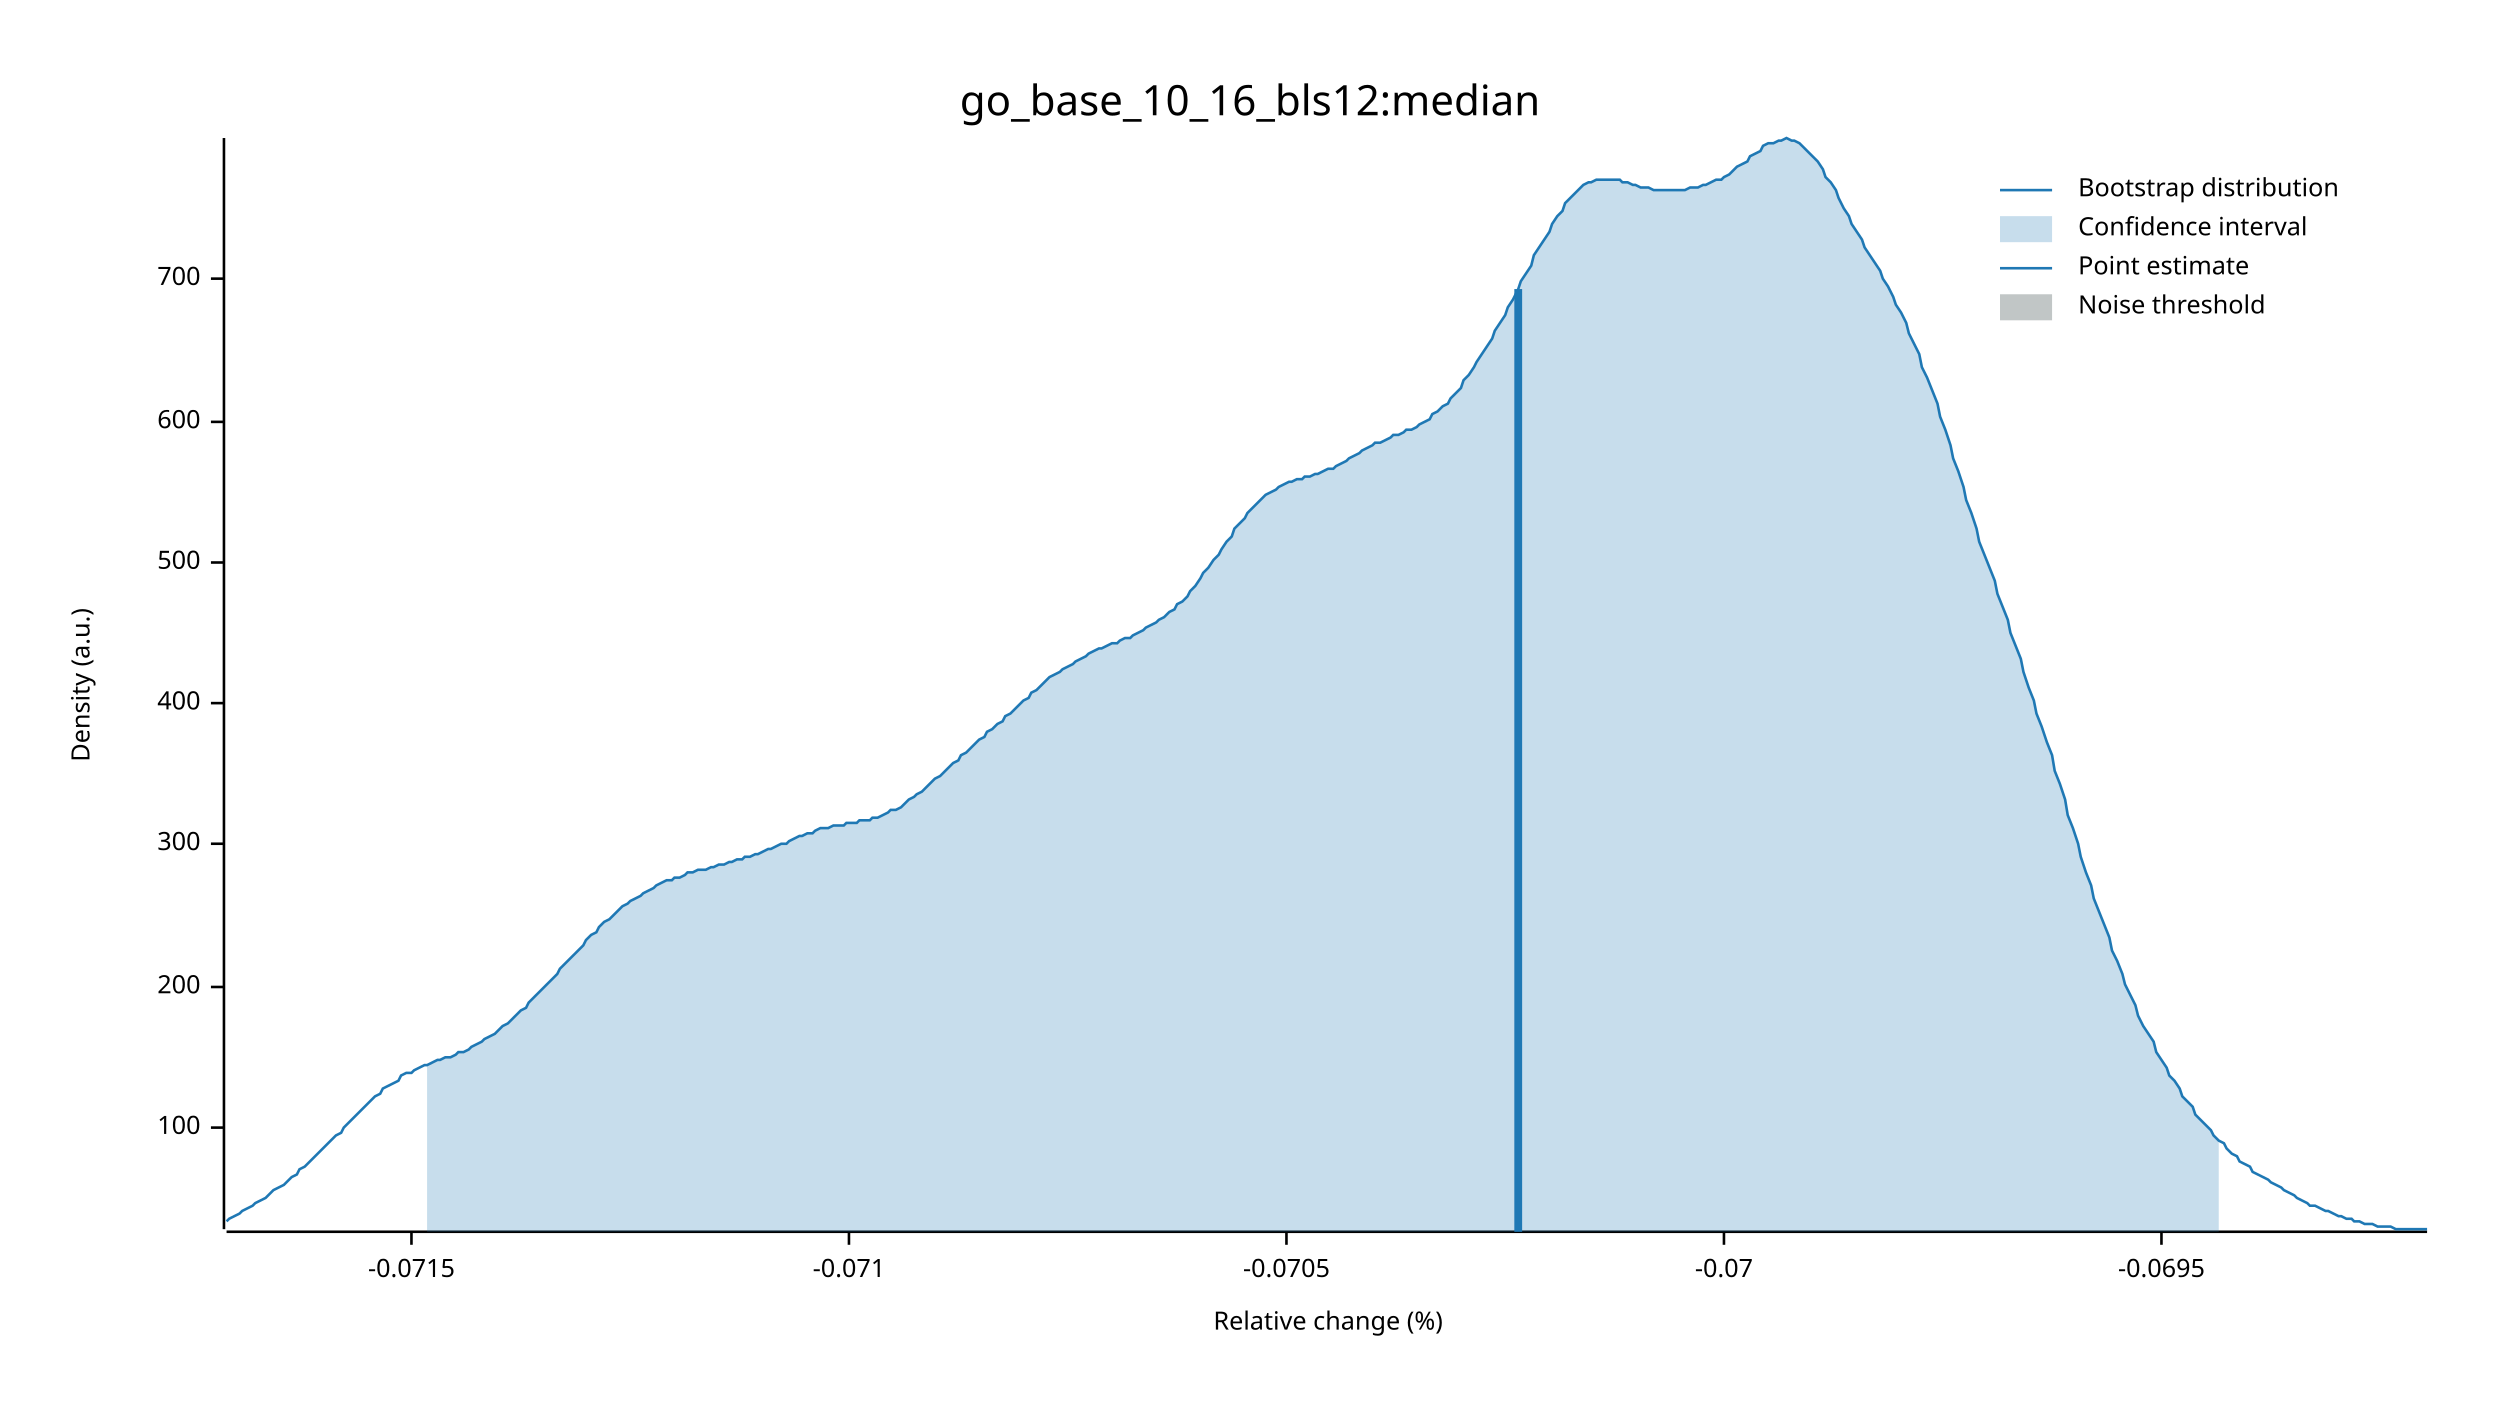
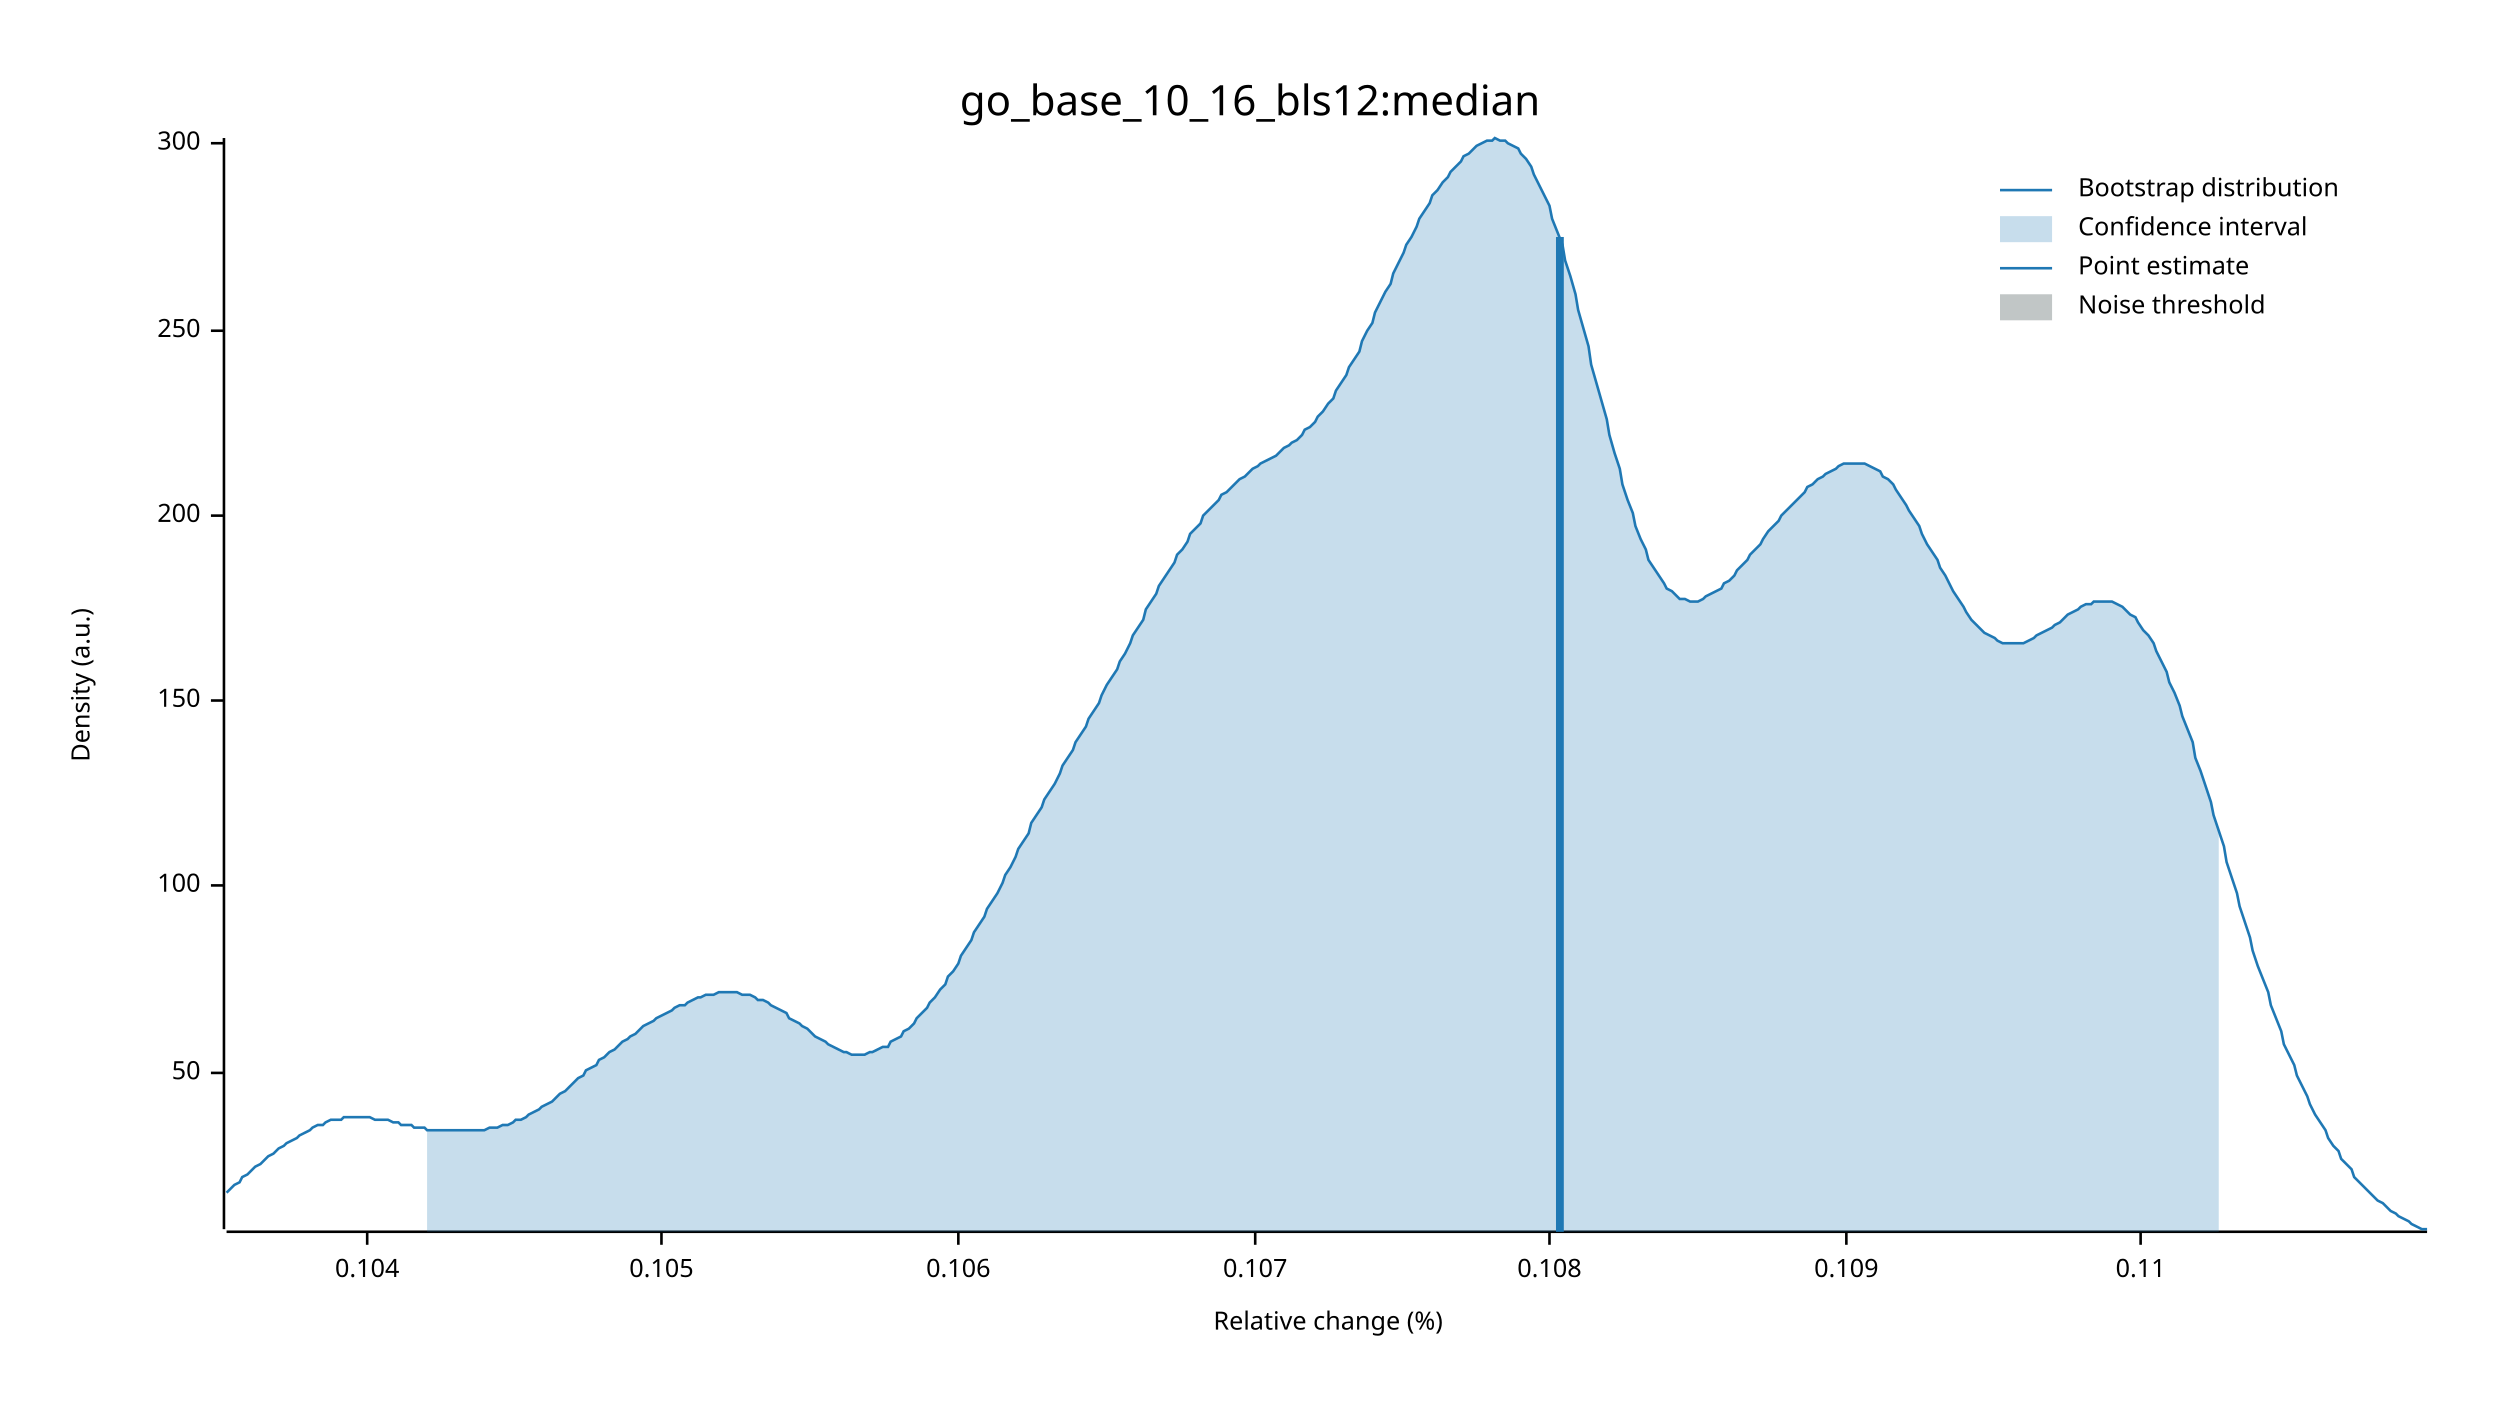
<svg xmlns="http://www.w3.org/2000/svg" width="960" height="540" viewBox="0 0 960 540">
  <text x="480" y="32" dy="0.76em" text-anchor="middle" font-family="sans-serif" font-size="16.129" opacity="1" fill="#000000">
go_base_10_16_bls12:median
</text>
  <text x="27" y="263" dy="0.76em" text-anchor="middle" font-family="sans-serif" font-size="9.677" opacity="1" fill="#000000" transform="rotate(270, 27, 263)">
Density (a.u.)
</text>
  <text x="510" y="513" dy="-0.5ex" text-anchor="middle" font-family="sans-serif" font-size="9.677" opacity="1" fill="#000000">
Relative change (%)
</text>
  <polyline fill="none" opacity="1" stroke="#000000" stroke-width="1" points="86,53 86,472 " />
-   <text x="77" y="433" dy="0.5ex" text-anchor="end" font-family="sans-serif" font-size="9.677" opacity="1" fill="#000000">
+   <text x="77" y="412" dy="0.5ex" text-anchor="end" font-family="sans-serif" font-size="9.677" opacity="1" fill="#000000">
+ 50
+ </text>
+   <polyline fill="none" opacity="1" stroke="#000000" stroke-width="1" points="81,412 86,412 " />
+   <text x="77" y="340" dy="0.5ex" text-anchor="end" font-family="sans-serif" font-size="9.677" opacity="1" fill="#000000">
100
</text>
-   <polyline fill="none" opacity="1" stroke="#000000" stroke-width="1" points="81,433 86,433 " />
-   <text x="77" y="379" dy="0.5ex" text-anchor="end" font-family="sans-serif" font-size="9.677" opacity="1" fill="#000000">
+   <polyline fill="none" opacity="1" stroke="#000000" stroke-width="1" points="81,340 86,340 " />
+   <text x="77" y="269" dy="0.5ex" text-anchor="end" font-family="sans-serif" font-size="9.677" opacity="1" fill="#000000">
+ 150
+ </text>
+   <polyline fill="none" opacity="1" stroke="#000000" stroke-width="1" points="81,269 86,269 " />
+   <text x="77" y="198" dy="0.5ex" text-anchor="end" font-family="sans-serif" font-size="9.677" opacity="1" fill="#000000">
200
</text>
-   <polyline fill="none" opacity="1" stroke="#000000" stroke-width="1" points="81,379 86,379 " />
-   <text x="77" y="324" dy="0.5ex" text-anchor="end" font-family="sans-serif" font-size="9.677" opacity="1" fill="#000000">
+   <polyline fill="none" opacity="1" stroke="#000000" stroke-width="1" points="81,198 86,198 " />
+   <text x="77" y="127" dy="0.5ex" text-anchor="end" font-family="sans-serif" font-size="9.677" opacity="1" fill="#000000">
+ 250
+ </text>
+   <polyline fill="none" opacity="1" stroke="#000000" stroke-width="1" points="81,127 86,127 " />
+   <text x="77" y="55" dy="0.5ex" text-anchor="end" font-family="sans-serif" font-size="9.677" opacity="1" fill="#000000">
300
</text>
-   <polyline fill="none" opacity="1" stroke="#000000" stroke-width="1" points="81,324 86,324 " />
-   <text x="77" y="270" dy="0.5ex" text-anchor="end" font-family="sans-serif" font-size="9.677" opacity="1" fill="#000000">
- 400
+   <polyline fill="none" opacity="1" stroke="#000000" stroke-width="1" points="81,55 86,55 " />
+   <polyline fill="none" opacity="1" stroke="#000000" stroke-width="1" points="87,473 932,473 " />
+   <text x="141" y="483" dy="0.76em" text-anchor="middle" font-family="sans-serif" font-size="9.677" opacity="1" fill="#000000">
+ 0.104
</text>
-   <polyline fill="none" opacity="1" stroke="#000000" stroke-width="1" points="81,270 86,270 " />
-   <text x="77" y="216" dy="0.5ex" text-anchor="end" font-family="sans-serif" font-size="9.677" opacity="1" fill="#000000">
- 500
+   <polyline fill="none" opacity="1" stroke="#000000" stroke-width="1" points="141,473 141,478 " />
+   <text x="254" y="483" dy="0.76em" text-anchor="middle" font-family="sans-serif" font-size="9.677" opacity="1" fill="#000000">
+ 0.105
</text>
-   <polyline fill="none" opacity="1" stroke="#000000" stroke-width="1" points="81,216 86,216 " />
-   <text x="77" y="162" dy="0.5ex" text-anchor="end" font-family="sans-serif" font-size="9.677" opacity="1" fill="#000000">
- 600
+   <polyline fill="none" opacity="1" stroke="#000000" stroke-width="1" points="254,473 254,478 " />
+   <text x="368" y="483" dy="0.76em" text-anchor="middle" font-family="sans-serif" font-size="9.677" opacity="1" fill="#000000">
+ 0.106
</text>
-   <polyline fill="none" opacity="1" stroke="#000000" stroke-width="1" points="81,162 86,162 " />
-   <text x="77" y="107" dy="0.5ex" text-anchor="end" font-family="sans-serif" font-size="9.677" opacity="1" fill="#000000">
- 700
+   <polyline fill="none" opacity="1" stroke="#000000" stroke-width="1" points="368,473 368,478 " />
+   <text x="482" y="483" dy="0.76em" text-anchor="middle" font-family="sans-serif" font-size="9.677" opacity="1" fill="#000000">
+ 0.107
</text>
-   <polyline fill="none" opacity="1" stroke="#000000" stroke-width="1" points="81,107 86,107 " />
-   <polyline fill="none" opacity="1" stroke="#000000" stroke-width="1" points="87,473 932,473 " />
-   <text x="158" y="483" dy="0.76em" text-anchor="middle" font-family="sans-serif" font-size="9.677" opacity="1" fill="#000000">
- -0.0715
+   <polyline fill="none" opacity="1" stroke="#000000" stroke-width="1" points="482,473 482,478 " />
+   <text x="595" y="483" dy="0.76em" text-anchor="middle" font-family="sans-serif" font-size="9.677" opacity="1" fill="#000000">
+ 0.108
</text>
-   <polyline fill="none" opacity="1" stroke="#000000" stroke-width="1" points="158,473 158,478 " />
-   <text x="326" y="483" dy="0.76em" text-anchor="middle" font-family="sans-serif" font-size="9.677" opacity="1" fill="#000000">
- -0.071
+   <polyline fill="none" opacity="1" stroke="#000000" stroke-width="1" points="595,473 595,478 " />
+   <text x="709" y="483" dy="0.76em" text-anchor="middle" font-family="sans-serif" font-size="9.677" opacity="1" fill="#000000">
+ 0.109
</text>
-   <polyline fill="none" opacity="1" stroke="#000000" stroke-width="1" points="326,473 326,478 " />
-   <text x="494" y="483" dy="0.76em" text-anchor="middle" font-family="sans-serif" font-size="9.677" opacity="1" fill="#000000">
- -0.0705
+   <polyline fill="none" opacity="1" stroke="#000000" stroke-width="1" points="709,473 709,478 " />
+   <text x="822" y="483" dy="0.76em" text-anchor="middle" font-family="sans-serif" font-size="9.677" opacity="1" fill="#000000">
+ 0.11
</text>
-   <polyline fill="none" opacity="1" stroke="#000000" stroke-width="1" points="494,473 494,478 " />
-   <text x="662" y="483" dy="0.76em" text-anchor="middle" font-family="sans-serif" font-size="9.677" opacity="1" fill="#000000">
- -0.07
- </text>
-   <polyline fill="none" opacity="1" stroke="#000000" stroke-width="1" points="662,473 662,478 " />
-   <text x="830" y="483" dy="0.76em" text-anchor="middle" font-family="sans-serif" font-size="9.677" opacity="1" fill="#000000">
- -0.0695
- </text>
-   <polyline fill="none" opacity="1" stroke="#000000" stroke-width="1" points="830,473 830,478 " />
-   <polyline fill="none" opacity="1" stroke="#1F78B4" stroke-width="1" points="87,469 88,468 90,467 92,466 93,465 95,464 97,463 98,462 100,461 102,460 103,459 105,457 107,456 109,455 110,454 112,452 114,451 115,449 117,448 119,446 120,445 122,443 124,441 125,440 127,438 129,436 131,435 132,433 134,431 136,429 137,428 139,426 141,424 142,423 144,421 146,420 147,418 149,417 151,416 153,415 154,413 156,412 158,412 159,411 161,410 163,409 164,409 166,408 168,407 169,407 171,406 173,406 175,405 176,404 178,404 180,403 181,402 183,401 185,400 186,399 188,398 190,397 191,396 193,394 195,393 197,391 198,390 200,388 202,387 203,385 205,383 207,381 208,380 210,378 212,376 214,374 215,372 217,370 219,368 220,367 222,365 224,363 225,361 227,359 229,358 230,356 232,354 234,353 236,351 237,350 239,348 241,347 242,346 244,345 246,344 247,343 249,342 251,341 252,340 254,339 256,338 258,338 259,337 261,337 263,336 264,335 266,335 268,334 269,334 271,334 273,333 274,333 276,332 278,332 280,331 281,331 283,330 285,330 286,329 288,329 290,328 291,328 293,327 295,326 296,326 298,325 300,324 302,324 303,323 305,322 307,321 308,321 310,320 312,320 313,319 315,318 317,318 318,318 320,317 322,317 324,317 325,316 327,316 329,316 330,315 332,315 334,315 335,314 337,314 339,313 341,312 342,311 344,311 346,310 347,309 349,307 351,306 352,305 354,304 356,302 357,301 359,299 361,298 363,296 364,295 366,293 368,292 369,290 371,289 373,287 374,286 376,284 378,283 379,281 381,280 383,278 385,277 386,275 388,274 390,272 391,271 393,269 395,268 396,266 398,265 400,263 401,262 403,260 405,259 407,258 408,257 410,256 412,255 413,254 415,253 417,252 418,251 420,250 422,249 423,249 425,248 427,247 429,247 430,246 432,245 434,245 435,244 437,243 439,242 440,241 442,240 444,239 445,238 447,237 449,235 451,234 452,232 454,231 456,229 457,227 459,225 461,222 462,220 464,218 466,215 468,213 469,211 471,208 473,206 474,203 476,201 478,199 479,197 481,195 483,193 484,192 486,190 488,189 490,188 491,187 493,186 495,185 496,185 498,184 500,184 501,183 503,183 505,182 506,182 508,181 510,180 512,180 513,179 515,178 517,177 518,176 520,175 522,174 523,173 525,172 527,171 528,170 530,170 532,169 534,168 535,167 537,167 539,166 540,165 542,165 544,164 545,163 547,162 549,161 550,159 552,158 554,156 556,155 557,153 559,151 561,149 562,146 564,144 566,141 567,139 569,136 571,133 573,130 574,127 576,124 578,121 579,118 581,115 583,111 584,108 586,105 588,102 589,98 591,95 593,92 595,89 596,86 598,83 600,81 601,78 603,76 605,74 606,73 608,71 610,70 611,70 613,69 615,69 617,69 618,69 620,69 622,69 623,70 625,70 627,71 628,71 630,72 632,72 633,72 635,73 637,73 639,73 640,73 642,73 644,73 645,73 647,73 649,72 650,72 652,72 654,71 655,71 657,70 659,69 661,69 662,68 664,67 666,65 667,64 669,63 671,62 672,60 674,59 676,58 677,56 679,55 681,55 683,54 684,54 686,53 688,54 689,54 691,55 693,57 694,58 696,60 698,62 700,65 701,68 703,70 705,73 706,76 708,80 710,83 711,86 713,89 715,92 716,95 718,98 720,101 722,104 723,107 725,110 727,114 728,117 730,120 732,124 733,128 735,132 737,136 738,141 740,145 742,150 744,155 745,160 747,165 749,171 750,176 752,181 754,187 755,192 757,197 759,203 760,208 762,213 764,218 766,223 767,228 769,233 771,238 772,243 774,248 776,253 777,258 779,264 781,269 782,274 784,279 786,285 788,290 789,296 791,301 793,307 794,313 796,318 798,324 799,329 801,335 803,340 804,345 806,350 808,355 810,360 811,365 813,369 815,374 816,378 818,382 820,386 821,390 823,394 825,397 827,400 828,404 830,407 832,410 833,413 835,415 837,418 838,421 840,423 842,425 843,428 845,430 847,432 849,434 850,436 852,438 854,439 855,441 857,443 859,444 860,446 862,447 864,448 865,450 867,451 869,452 871,453 872,454 874,455 876,456 877,457 879,458 881,459 882,460 884,461 886,462 887,463 889,463 891,464 893,465 894,465 896,466 898,467 899,467 901,468 903,468 904,469 906,469 908,470 909,470 911,470 913,471 915,471 916,471 918,471 920,472 921,472 923,472 925,472 926,472 928,472 930,472 932,472 " />
-   <polygon opacity="0.25" fill="#1F78B4" points="164,409 166,408 168,407 169,407 171,406 173,406 175,405 176,404 178,404 180,403 181,402 183,401 185,400 186,399 188,398 190,397 191,396 193,394 195,393 197,391 198,390 200,388 202,387 203,385 205,383 207,381 208,380 210,378 212,376 214,374 215,372 217,370 219,368 220,367 222,365 224,363 225,361 227,359 229,358 230,356 232,354 234,353 236,351 237,350 239,348 241,347 242,346 244,345 246,344 247,343 249,342 251,341 252,340 254,339 256,338 258,338 259,337 261,337 263,336 264,335 266,335 268,334 269,334 271,334 273,333 274,333 276,332 278,332 280,331 281,331 283,330 285,330 286,329 288,329 290,328 291,328 293,327 295,326 296,326 298,325 300,324 302,324 303,323 305,322 307,321 308,321 310,320 312,320 313,319 315,318 317,318 318,318 320,317 322,317 324,317 325,316 327,316 329,316 330,315 332,315 334,315 335,314 337,314 339,313 341,312 342,311 344,311 346,310 347,309 349,307 351,306 352,305 354,304 356,302 357,301 359,299 361,298 363,296 364,295 366,293 368,292 369,290 371,289 373,287 374,286 376,284 378,283 379,281 381,280 383,278 385,277 386,275 388,274 390,272 391,271 393,269 395,268 396,266 398,265 400,263 401,262 403,260 405,259 407,258 408,257 410,256 412,255 413,254 415,253 417,252 418,251 420,250 422,249 423,249 425,248 427,247 429,247 430,246 432,245 434,245 435,244 437,243 439,242 440,241 442,240 444,239 445,238 447,237 449,235 451,234 452,232 454,231 456,229 457,227 459,225 461,222 462,220 464,218 466,215 468,213 469,211 471,208 473,206 474,203 476,201 478,199 479,197 481,195 483,193 484,192 486,190 488,189 490,188 491,187 493,186 495,185 496,185 498,184 500,184 501,183 503,183 505,182 506,182 508,181 510,180 512,180 513,179 515,178 517,177 518,176 520,175 522,174 523,173 525,172 527,171 528,170 530,170 532,169 534,168 535,167 537,167 539,166 540,165 542,165 544,164 545,163 547,162 549,161 550,159 552,158 554,156 556,155 557,153 559,151 561,149 562,146 564,144 566,141 567,139 569,136 571,133 573,130 574,127 576,124 578,121 579,118 581,115 583,111 584,108 586,105 588,102 589,98 591,95 593,92 595,89 596,86 598,83 600,81 601,78 603,76 605,74 606,73 608,71 610,70 611,70 613,69 615,69 617,69 618,69 620,69 622,69 623,70 625,70 627,71 628,71 630,72 632,72 633,72 635,73 637,73 639,73 640,73 642,73 644,73 645,73 647,73 649,72 650,72 652,72 654,71 655,71 657,70 659,69 661,69 662,68 664,67 666,65 667,64 669,63 671,62 672,60 674,59 676,58 677,56 679,55 681,55 683,54 684,54 686,53 688,54 689,54 691,55 693,57 694,58 696,60 698,62 700,65 701,68 703,70 705,73 706,76 708,80 710,83 711,86 713,89 715,92 716,95 718,98 720,101 722,104 723,107 725,110 727,114 728,117 730,120 732,124 733,128 735,132 737,136 738,141 740,145 742,150 744,155 745,160 747,165 749,171 750,176 752,181 754,187 755,192 757,197 759,203 760,208 762,213 764,218 766,223 767,228 769,233 771,238 772,243 774,248 776,253 777,258 779,264 781,269 782,274 784,279 786,285 788,290 789,296 791,301 793,307 794,313 796,318 798,324 799,329 801,335 803,340 804,345 806,350 808,355 810,360 811,365 813,369 815,374 816,378 818,382 820,386 821,390 823,394 825,397 827,400 828,404 830,407 832,410 833,413 835,415 837,418 838,421 840,423 842,425 843,428 845,430 847,432 849,434 850,436 852,438 852,473 164,473 " />
-   <polyline fill="none" opacity="1" stroke="#1F78B4" stroke-width="3" points="583,473 583,111 " />
+   <polyline fill="none" opacity="1" stroke="#000000" stroke-width="1" points="822,473 822,478 " />
+   <polyline fill="none" opacity="1" stroke="#1F78B4" stroke-width="1" points="87,458 88,457 90,455 92,454 93,452 95,451 97,449 98,448 100,447 102,445 103,444 105,443 107,441 109,440 110,439 112,438 114,437 115,436 117,435 119,434 120,433 122,432 124,432 125,431 127,430 129,430 131,430 132,429 134,429 136,429 137,429 139,429 141,429 142,429 144,430 146,430 147,430 149,430 151,431 153,431 154,432 156,432 158,432 159,433 161,433 163,433 164,434 166,434 168,434 169,434 171,434 173,434 175,434 176,434 178,434 180,434 181,434 183,434 185,434 186,434 188,433 190,433 191,433 193,432 195,432 197,431 198,430 200,430 202,429 203,428 205,427 207,426 208,425 210,424 212,423 214,421 215,420 217,419 219,417 220,416 222,414 224,413 225,411 227,410 229,409 230,407 232,406 234,404 236,403 237,402 239,400 241,399 242,398 244,397 246,395 247,394 249,393 251,392 252,391 254,390 256,389 258,388 259,387 261,386 263,386 264,385 266,384 268,383 269,383 271,382 273,382 274,382 276,381 278,381 280,381 281,381 283,381 285,382 286,382 288,382 290,383 291,384 293,384 295,385 296,386 298,387 300,388 302,389 303,391 305,392 307,393 308,394 310,395 312,397 313,398 315,399 317,400 318,401 320,402 322,403 324,404 325,404 327,405 329,405 330,405 332,405 334,404 335,404 337,403 339,402 341,402 342,400 344,399 346,398 347,396 349,395 351,393 352,391 354,389 356,387 357,385 359,383 361,380 363,378 364,375 366,373 368,370 369,367 371,364 373,361 374,358 376,355 378,352 379,349 381,346 383,343 385,339 386,336 388,333 390,329 391,326 393,323 395,320 396,316 398,313 400,310 401,307 403,304 405,301 407,297 408,294 410,291 412,288 413,285 415,282 417,279 418,276 420,273 422,270 423,267 425,263 427,260 429,257 430,254 432,251 434,247 435,244 437,241 439,238 440,234 442,231 444,228 445,225 447,222 449,219 451,216 452,213 454,211 456,208 457,205 459,203 461,201 462,198 464,196 466,194 468,192 469,190 471,189 473,187 474,186 476,184 478,183 479,182 481,180 483,179 484,178 486,177 488,176 490,175 491,174 493,172 495,171 496,170 498,169 500,167 501,165 503,164 505,162 506,160 508,158 510,155 512,153 513,150 515,147 517,144 518,141 520,138 522,135 523,131 525,127 527,124 528,120 530,116 532,112 534,109 535,105 537,101 539,97 540,94 542,91 544,87 545,84 547,81 549,78 550,75 552,73 554,70 556,68 557,66 559,64 561,62 562,60 564,59 566,57 567,56 569,55 571,54 573,54 574,53 576,54 578,54 579,55 581,56 583,57 584,59 586,61 588,64 589,67 591,71 593,75 595,79 596,84 598,89 600,94 601,100 603,106 605,113 606,119 608,126 610,133 611,140 613,147 615,154 617,161 618,167 620,174 622,180 623,186 625,192 627,197 628,202 630,207 632,211 633,215 635,218 637,221 639,224 640,226 642,227 644,229 645,230 647,230 649,231 650,231 652,231 654,230 655,229 657,228 659,227 661,226 662,224 664,223 666,221 667,219 669,217 671,215 672,213 674,211 676,209 677,207 679,204 681,202 683,200 684,198 686,196 688,194 689,193 691,191 693,189 694,187 696,186 698,184 700,183 701,182 703,181 705,180 706,179 708,178 710,178 711,178 713,178 715,178 716,178 718,179 720,180 722,181 723,183 725,184 727,186 728,188 730,191 732,194 733,196 735,199 737,202 738,205 740,209 742,212 744,215 745,218 747,221 749,225 750,227 752,230 754,233 755,235 757,238 759,240 760,241 762,243 764,244 766,245 767,246 769,247 771,247 772,247 774,247 776,247 777,247 779,246 781,245 782,244 784,243 786,242 788,241 789,240 791,239 793,237 794,236 796,235 798,234 799,233 801,232 803,232 804,231 806,231 808,231 810,231 811,231 813,232 815,233 816,234 818,236 820,237 821,239 823,242 825,244 827,247 828,250 830,254 832,258 833,262 835,266 837,271 838,275 840,280 842,285 843,291 845,296 847,302 849,308 850,313 852,319 854,325 855,331 857,337 859,343 860,348 862,354 864,360 865,365 867,371 869,376 871,381 872,386 874,391 876,396 877,401 879,405 881,409 882,413 884,417 886,421 887,424 889,428 891,431 893,434 894,437 896,440 898,442 899,445 901,447 903,449 904,452 906,454 908,456 909,457 911,459 913,461 915,462 916,463 918,465 920,466 921,467 923,468 925,469 926,470 928,471 930,472 932,472 " />
+   <polygon opacity="0.25" fill="#1F78B4" points="164,434 166,434 168,434 169,434 171,434 173,434 175,434 176,434 178,434 180,434 181,434 183,434 185,434 186,434 188,433 190,433 191,433 193,432 195,432 197,431 198,430 200,430 202,429 203,428 205,427 207,426 208,425 210,424 212,423 214,421 215,420 217,419 219,417 220,416 222,414 224,413 225,411 227,410 229,409 230,407 232,406 234,404 236,403 237,402 239,400 241,399 242,398 244,397 246,395 247,394 249,393 251,392 252,391 254,390 256,389 258,388 259,387 261,386 263,386 264,385 266,384 268,383 269,383 271,382 273,382 274,382 276,381 278,381 280,381 281,381 283,381 285,382 286,382 288,382 290,383 291,384 293,384 295,385 296,386 298,387 300,388 302,389 303,391 305,392 307,393 308,394 310,395 312,397 313,398 315,399 317,400 318,401 320,402 322,403 324,404 325,404 327,405 329,405 330,405 332,405 334,404 335,404 337,403 339,402 341,402 342,400 344,399 346,398 347,396 349,395 351,393 352,391 354,389 356,387 357,385 359,383 361,380 363,378 364,375 366,373 368,370 369,367 371,364 373,361 374,358 376,355 378,352 379,349 381,346 383,343 385,339 386,336 388,333 390,329 391,326 393,323 395,320 396,316 398,313 400,310 401,307 403,304 405,301 407,297 408,294 410,291 412,288 413,285 415,282 417,279 418,276 420,273 422,270 423,267 425,263 427,260 429,257 430,254 432,251 434,247 435,244 437,241 439,238 440,234 442,231 444,228 445,225 447,222 449,219 451,216 452,213 454,211 456,208 457,205 459,203 461,201 462,198 464,196 466,194 468,192 469,190 471,189 473,187 474,186 476,184 478,183 479,182 481,180 483,179 484,178 486,177 488,176 490,175 491,174 493,172 495,171 496,170 498,169 500,167 501,165 503,164 505,162 506,160 508,158 510,155 512,153 513,150 515,147 517,144 518,141 520,138 522,135 523,131 525,127 527,124 528,120 530,116 532,112 534,109 535,105 537,101 539,97 540,94 542,91 544,87 545,84 547,81 549,78 550,75 552,73 554,70 556,68 557,66 559,64 561,62 562,60 564,59 566,57 567,56 569,55 571,54 573,54 574,53 576,54 578,54 579,55 581,56 583,57 584,59 586,61 588,64 589,67 591,71 593,75 595,79 596,84 598,89 600,94 601,100 603,106 605,113 606,119 608,126 610,133 611,140 613,147 615,154 617,161 618,167 620,174 622,180 623,186 625,192 627,197 628,202 630,207 632,211 633,215 635,218 637,221 639,224 640,226 642,227 644,229 645,230 647,230 649,231 650,231 652,231 654,230 655,229 657,228 659,227 661,226 662,224 664,223 666,221 667,219 669,217 671,215 672,213 674,211 676,209 677,207 679,204 681,202 683,200 684,198 686,196 688,194 689,193 691,191 693,189 694,187 696,186 698,184 700,183 701,182 703,181 705,180 706,179 708,178 710,178 711,178 713,178 715,178 716,178 718,179 720,180 722,181 723,183 725,184 727,186 728,188 730,191 732,194 733,196 735,199 737,202 738,205 740,209 742,212 744,215 745,218 747,221 749,225 750,227 752,230 754,233 755,235 757,238 759,240 760,241 762,243 764,244 766,245 767,246 769,247 771,247 772,247 774,247 776,247 777,247 779,246 781,245 782,244 784,243 786,242 788,241 789,240 791,239 793,237 794,236 796,235 798,234 799,233 801,232 803,232 804,231 806,231 808,231 810,231 811,231 813,232 815,233 816,234 818,236 820,237 821,239 823,242 825,244 827,247 828,250 830,254 832,258 833,262 835,266 837,271 838,275 840,280 842,285 843,291 845,296 847,302 849,308 850,313 852,319 852,473 164,473 " />
+   <polyline fill="none" opacity="1" stroke="#1F78B4" stroke-width="3" points="599,473 599,91 " />
  <rect x="509" y="53" width="0" height="419" opacity="0.1" fill="#071A1C" stroke="none" />
  <text x="798" y="68" dy="0.76em" text-anchor="start" font-family="sans-serif" font-size="9.677" opacity="1" fill="#000000">
Bootstrap distribution
</text>
  <text x="798" y="83" dy="0.76em" text-anchor="start" font-family="sans-serif" font-size="9.677" opacity="1" fill="#000000">
Confidence interval
</text>
  <text x="798" y="98" dy="0.76em" text-anchor="start" font-family="sans-serif" font-size="9.677" opacity="1" fill="#000000">
Point estimate
</text>
  <text x="798" y="113" dy="0.76em" text-anchor="start" font-family="sans-serif" font-size="9.677" opacity="1" fill="#000000">
Noise threshold
</text>
  <polyline fill="none" opacity="1" stroke="#1F78B4" stroke-width="1" points="768,73 788,73 " />
  <rect x="768" y="83" width="20" height="10" opacity="0.25" fill="#1F78B4" stroke="none" />
  <polyline fill="none" opacity="1" stroke="#1F78B4" stroke-width="1" points="768,103 788,103 " />
  <rect x="768" y="113" width="20" height="10" opacity="0.25" fill="#071A1C" stroke="none" />
</svg>
